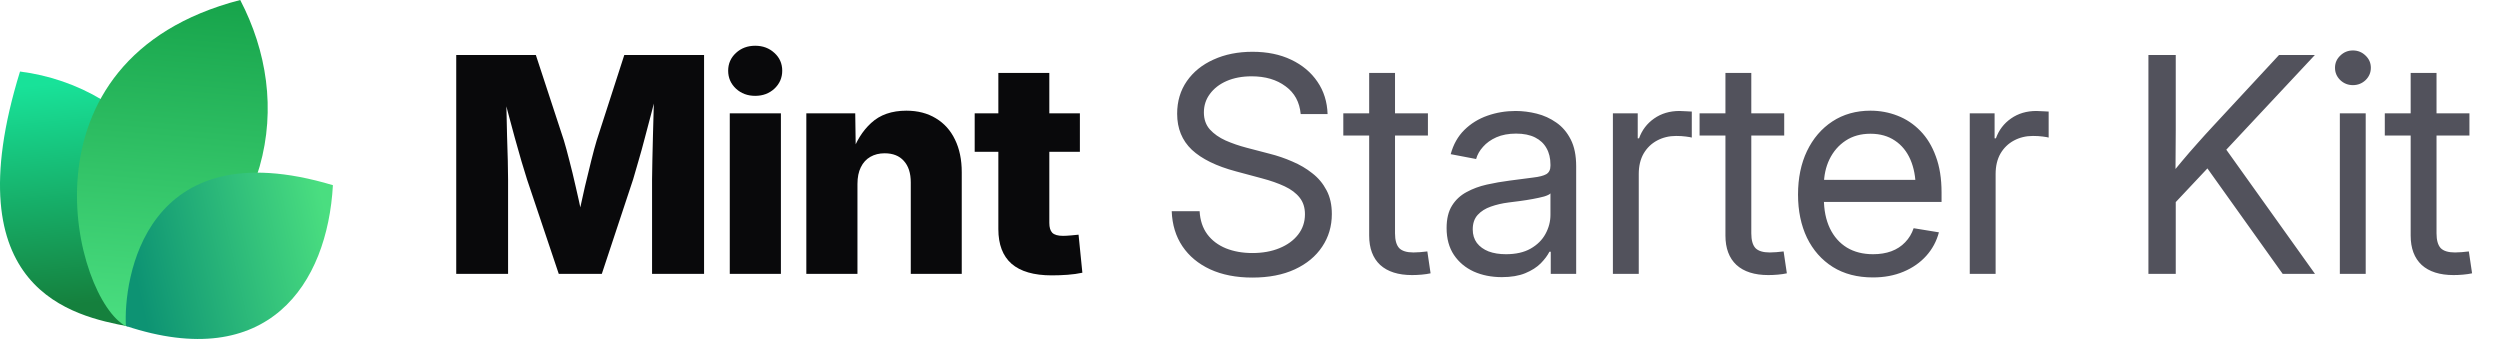
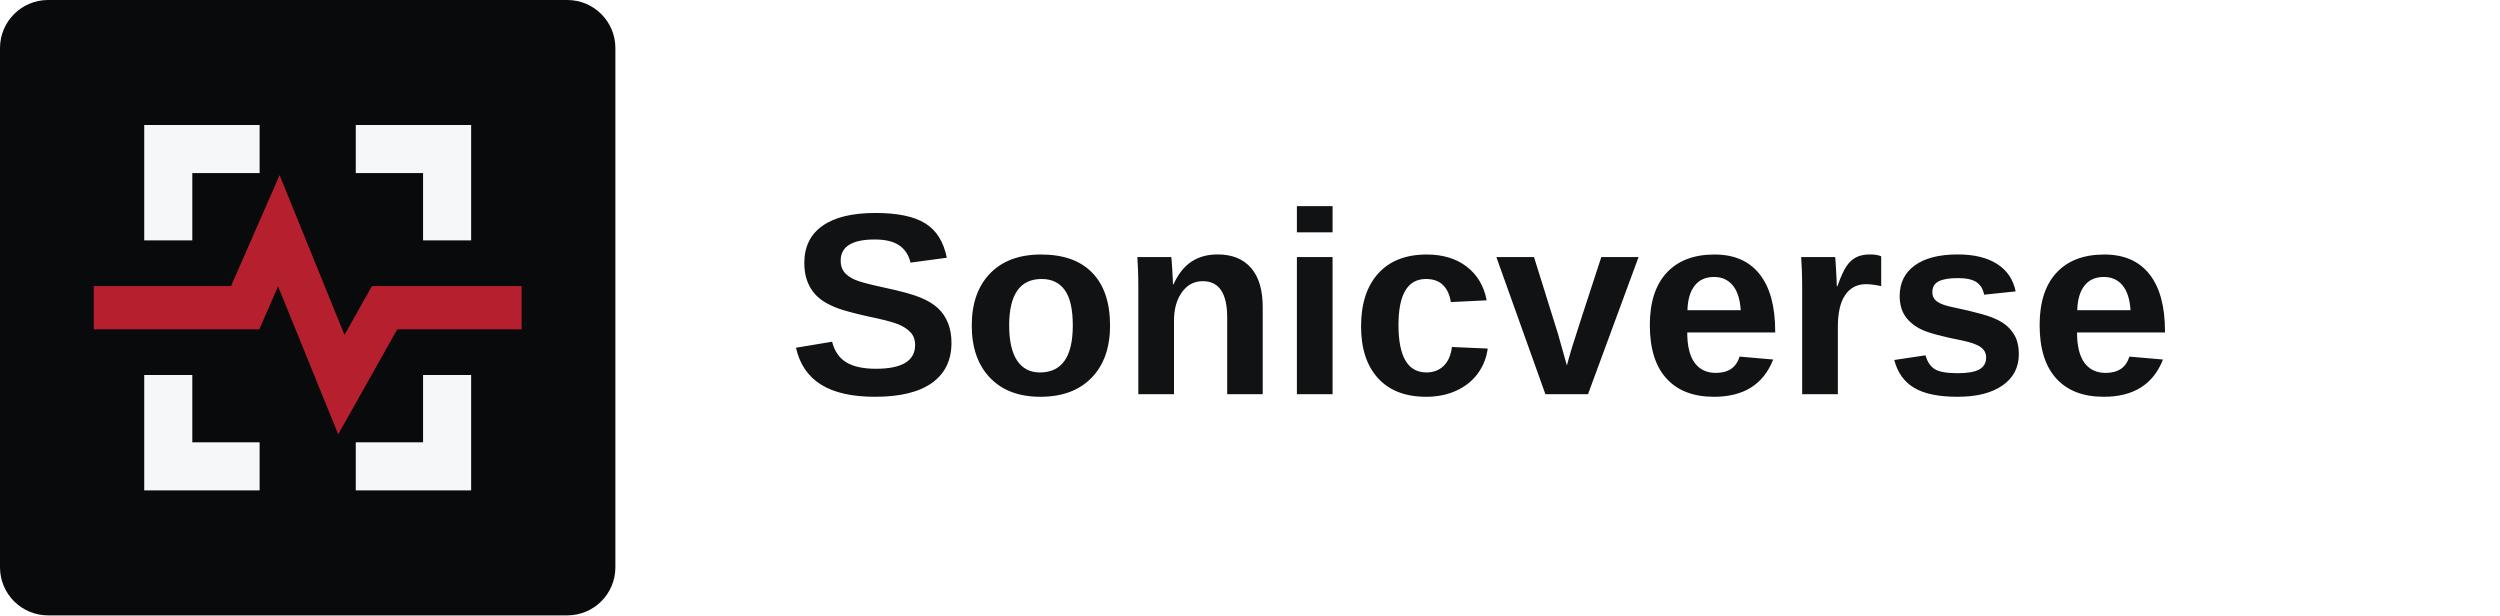
- <svg xmlns="http://www.w3.org/2000/svg" width="177" height="24" viewBox="0 0 177 24" fill="none">
-   <path d="M9.061 23.108C5.268 22.377 -3.391 20.627 1.417 5.064C9.634 6.099 16.973 14.064 9.061 23.108Z" fill="url(#paint0_linear_17557_2020)" />
-   <path d="M8.919 23.094C5.276 21.222 0.784 4.209 17.007 0C20.757 7.193 19.621 16.545 8.919 23.094Z" fill="url(#paint1_linear_17557_2020)" />
-   <path d="M8.914 23.079C8.735 19.882 10.159 9.085 23.57 13.111C23.181 20.123 18.984 26.418 8.914 23.079Z" fill="url(#paint2_linear_17557_2020)" />
-   <path d="M32.301 19.392V3.894H37.938L39.925 9.948C40.036 10.315 40.164 10.787 40.31 11.362C40.462 11.938 40.611 12.552 40.757 13.204C40.91 13.855 41.048 14.483 41.173 15.086C41.305 15.682 41.412 16.192 41.495 16.615H40.695C40.771 16.192 40.871 15.682 40.996 15.086C41.128 14.49 41.267 13.866 41.412 13.214C41.565 12.562 41.714 11.948 41.86 11.373C42.005 10.79 42.133 10.315 42.244 9.948L44.2 3.894H49.848V19.392H46.166V12.704C46.166 12.357 46.173 11.917 46.187 11.383C46.2 10.849 46.214 10.27 46.228 9.646C46.249 9.022 46.266 8.391 46.28 7.753C46.301 7.115 46.311 6.519 46.311 5.964H46.623C46.485 6.561 46.332 7.181 46.166 7.826C45.999 8.471 45.833 9.102 45.666 9.719C45.507 10.336 45.351 10.901 45.198 11.414C45.053 11.928 44.928 12.357 44.824 12.704L42.608 19.392H39.561L37.314 12.704C37.203 12.357 37.072 11.928 36.919 11.414C36.773 10.901 36.614 10.34 36.441 9.729C36.274 9.112 36.104 8.481 35.931 7.836C35.764 7.192 35.608 6.567 35.463 5.964H35.827C35.834 6.512 35.844 7.105 35.858 7.743C35.872 8.374 35.886 9.005 35.9 9.636C35.92 10.26 35.938 10.839 35.952 11.373C35.965 11.907 35.972 12.351 35.972 12.704V19.392H32.301ZM51.668 19.392V8.024H55.288V19.392H51.668ZM53.468 6.786C52.927 6.786 52.473 6.616 52.105 6.276C51.738 5.93 51.554 5.507 51.554 5.007C51.554 4.508 51.738 4.088 52.105 3.749C52.473 3.409 52.927 3.239 53.468 3.239C54.009 3.239 54.463 3.409 54.83 3.749C55.198 4.082 55.382 4.501 55.382 5.007C55.382 5.507 55.198 5.93 54.83 6.276C54.463 6.616 54.009 6.786 53.468 6.786ZM60.708 13.027V19.392H57.088V8.024H60.551L60.593 10.967H60.281C60.593 10.024 61.061 9.268 61.685 8.7C62.309 8.124 63.138 7.836 64.171 7.836C64.975 7.836 65.672 8.017 66.262 8.377C66.851 8.731 67.302 9.234 67.614 9.885C67.933 10.537 68.092 11.307 68.092 12.194V19.392H64.483V12.912C64.483 12.26 64.32 11.754 63.994 11.394C63.675 11.033 63.221 10.853 62.632 10.853C62.25 10.853 61.914 10.936 61.623 11.102C61.332 11.269 61.106 11.515 60.947 11.841C60.787 12.16 60.708 12.555 60.708 13.027ZM76.456 8.024V10.749H69.008V8.024H76.456ZM70.683 5.163H74.292V15.783C74.292 16.102 74.361 16.334 74.5 16.48C74.646 16.625 74.899 16.698 75.259 16.698C75.405 16.698 75.596 16.688 75.831 16.667C76.074 16.646 76.251 16.629 76.362 16.615L76.632 19.309C76.313 19.378 75.963 19.427 75.582 19.455C75.207 19.482 74.836 19.496 74.469 19.496C73.2 19.496 72.25 19.222 71.619 18.674C70.995 18.127 70.683 17.308 70.683 16.22V5.163Z" fill="#09090B" />
-   <path d="M88.667 19.652C87.523 19.652 86.528 19.458 85.682 19.07C84.843 18.681 84.188 18.137 83.716 17.437C83.245 16.736 82.992 15.908 82.957 14.951H84.933C84.968 15.596 85.148 16.14 85.474 16.584C85.8 17.021 86.24 17.354 86.795 17.582C87.35 17.804 87.974 17.915 88.667 17.915C89.388 17.915 90.026 17.801 90.581 17.572C91.143 17.343 91.583 17.024 91.902 16.615C92.228 16.199 92.391 15.717 92.391 15.169C92.391 14.698 92.266 14.306 92.017 13.994C91.767 13.675 91.413 13.408 90.956 13.193C90.498 12.978 89.954 12.787 89.323 12.621L87.502 12.132C86.123 11.765 85.082 11.255 84.382 10.603C83.689 9.944 83.342 9.095 83.342 8.055C83.342 7.174 83.571 6.404 84.028 5.746C84.486 5.087 85.117 4.577 85.921 4.217C86.726 3.849 87.645 3.666 88.678 3.666C89.718 3.666 90.63 3.853 91.413 4.227C92.204 4.602 92.824 5.122 93.275 5.787C93.726 6.446 93.965 7.209 93.993 8.076H92.089C92.013 7.23 91.656 6.574 91.018 6.11C90.387 5.638 89.586 5.403 88.615 5.403C87.95 5.403 87.36 5.513 86.847 5.735C86.341 5.957 85.946 6.262 85.661 6.651C85.377 7.032 85.235 7.469 85.235 7.961C85.235 8.447 85.377 8.849 85.661 9.168C85.946 9.48 86.317 9.74 86.774 9.948C87.232 10.149 87.724 10.319 88.251 10.457L89.884 10.884C90.439 11.023 90.977 11.206 91.496 11.435C92.023 11.657 92.495 11.934 92.911 12.267C93.334 12.593 93.67 12.995 93.92 13.474C94.17 13.945 94.294 14.504 94.294 15.149C94.294 16.015 94.066 16.788 93.608 17.468C93.157 18.148 92.512 18.681 91.673 19.07C90.834 19.458 89.832 19.652 88.667 19.652ZM101.097 8.024V9.594H95.106V8.024H101.097ZM96.937 5.163H98.767V16.521C98.767 17 98.865 17.347 99.059 17.562C99.26 17.77 99.6 17.874 100.078 17.874C100.21 17.874 100.366 17.867 100.546 17.853C100.733 17.832 100.903 17.815 101.056 17.801L101.285 19.351C101.097 19.392 100.886 19.423 100.65 19.444C100.414 19.465 100.189 19.475 99.974 19.475C98.996 19.475 98.244 19.236 97.717 18.758C97.197 18.272 96.937 17.579 96.937 16.677V5.163ZM106.33 19.621C105.595 19.621 104.932 19.489 104.343 19.226C103.754 18.955 103.285 18.564 102.939 18.05C102.592 17.53 102.419 16.896 102.419 16.147C102.419 15.495 102.547 14.965 102.804 14.556C103.06 14.146 103.403 13.828 103.833 13.599C104.263 13.363 104.742 13.186 105.269 13.068C105.796 12.95 106.333 12.857 106.881 12.787C107.574 12.69 108.132 12.617 108.555 12.569C108.978 12.52 109.287 12.441 109.481 12.33C109.675 12.212 109.772 12.014 109.772 11.737V11.654C109.772 11.203 109.679 10.815 109.492 10.489C109.311 10.163 109.041 9.91 108.68 9.729C108.32 9.549 107.872 9.459 107.338 9.459C106.805 9.459 106.34 9.546 105.945 9.719C105.556 9.892 105.241 10.118 104.998 10.395C104.755 10.665 104.593 10.953 104.509 11.258L102.71 10.915C102.897 10.222 103.22 9.65 103.677 9.199C104.135 8.748 104.679 8.412 105.31 8.19C105.941 7.968 106.607 7.857 107.307 7.857C107.8 7.857 108.295 7.92 108.795 8.044C109.301 8.169 109.765 8.381 110.188 8.679C110.611 8.97 110.951 9.369 111.208 9.875C111.464 10.374 111.593 11.005 111.593 11.768V19.392H109.793V17.822H109.7C109.568 18.085 109.363 18.359 109.086 18.643C108.809 18.921 108.444 19.153 107.994 19.34C107.543 19.527 106.988 19.621 106.33 19.621ZM106.621 17.998C107.321 17.998 107.904 17.867 108.368 17.603C108.84 17.333 109.19 16.986 109.419 16.563C109.654 16.133 109.772 15.682 109.772 15.211V13.692C109.703 13.769 109.554 13.841 109.325 13.911C109.096 13.973 108.829 14.032 108.524 14.088C108.226 14.143 107.921 14.192 107.609 14.233C107.304 14.275 107.033 14.309 106.798 14.337C106.354 14.393 105.938 14.49 105.549 14.628C105.168 14.76 104.86 14.954 104.624 15.211C104.388 15.467 104.27 15.811 104.27 16.241C104.27 16.615 104.367 16.934 104.561 17.198C104.762 17.461 105.04 17.662 105.393 17.801C105.747 17.933 106.156 17.998 106.621 17.998ZM114.193 19.392V8.024H115.951V9.792H116.045C116.253 9.209 116.61 8.741 117.116 8.388C117.622 8.034 118.219 7.857 118.905 7.857C119.058 7.857 119.217 7.864 119.384 7.878C119.55 7.885 119.682 7.892 119.779 7.899V9.74C119.716 9.719 119.578 9.695 119.363 9.667C119.155 9.639 118.922 9.625 118.666 9.625C118.174 9.625 117.726 9.733 117.324 9.948C116.922 10.163 116.603 10.471 116.367 10.874C116.138 11.276 116.024 11.758 116.024 12.319V19.392H114.193ZM126.322 8.024V9.594H120.33V8.024H126.322ZM122.161 5.163H123.992V16.521C123.992 17 124.089 17.347 124.283 17.562C124.484 17.77 124.824 17.874 125.302 17.874C125.434 17.874 125.59 17.867 125.77 17.853C125.958 17.832 126.127 17.815 126.28 17.801L126.509 19.351C126.322 19.392 126.11 19.423 125.874 19.444C125.639 19.465 125.413 19.475 125.198 19.475C124.221 19.475 123.468 19.236 122.941 18.758C122.421 18.272 122.161 17.579 122.161 16.677V5.163ZM132.604 19.642C131.502 19.642 130.555 19.396 129.765 18.903C128.974 18.404 128.364 17.714 127.934 16.834C127.511 15.946 127.3 14.927 127.3 13.775C127.3 12.611 127.511 11.584 127.934 10.697C128.364 9.802 128.964 9.102 129.734 8.596C130.51 8.089 131.408 7.836 132.428 7.836C133.1 7.836 133.738 7.954 134.341 8.19C134.952 8.426 135.489 8.783 135.954 9.261C136.425 9.74 136.793 10.343 137.056 11.071C137.327 11.792 137.462 12.645 137.462 13.63V14.296H128.433V12.735H136.463L135.631 13.297C135.631 12.541 135.506 11.876 135.257 11.3C135.007 10.725 134.643 10.277 134.165 9.958C133.686 9.632 133.107 9.469 132.428 9.469C131.748 9.469 131.162 9.632 130.67 9.958C130.177 10.284 129.796 10.725 129.526 11.279C129.262 11.827 129.13 12.441 129.13 13.12V14.046C129.13 14.864 129.273 15.572 129.557 16.168C129.841 16.757 130.243 17.211 130.763 17.53C131.283 17.842 131.901 17.998 132.615 17.998C133.093 17.998 133.523 17.929 133.905 17.79C134.293 17.645 134.619 17.433 134.882 17.156C135.153 16.879 135.354 16.546 135.486 16.157L137.275 16.449C137.108 17.08 136.81 17.634 136.38 18.113C135.95 18.591 135.413 18.966 134.768 19.236C134.123 19.507 133.402 19.642 132.604 19.642ZM139.459 19.392V8.024H141.217V9.792H141.311C141.519 9.209 141.876 8.741 142.382 8.388C142.888 8.034 143.485 7.857 144.171 7.857C144.324 7.857 144.483 7.864 144.649 7.878C144.816 7.885 144.948 7.892 145.045 7.899V9.74C144.982 9.719 144.844 9.695 144.629 9.667C144.421 9.639 144.188 9.625 143.932 9.625C143.439 9.625 142.992 9.733 142.59 9.948C142.188 10.163 141.869 10.471 141.633 10.874C141.404 11.276 141.29 11.758 141.29 12.319V19.392H139.459ZM153.429 14.961V12.715C153.783 12.257 154.136 11.82 154.49 11.404C154.844 10.981 155.204 10.565 155.572 10.156C155.939 9.74 156.314 9.327 156.695 8.918L161.355 3.894H163.893L157.277 10.967H157.184L153.429 14.961ZM152.108 19.392V3.894H154.043V9.241L154.022 12.559L154.043 13.505V19.392H152.108ZM161.615 19.392L155.967 11.477L157.173 9.969L163.903 19.392H161.615ZM165.661 19.392V8.024H167.492V19.392H165.661ZM166.587 6.027C166.24 6.027 165.942 5.909 165.692 5.673C165.443 5.43 165.318 5.139 165.318 4.799C165.318 4.459 165.443 4.172 165.692 3.936C165.942 3.693 166.24 3.572 166.587 3.572C166.934 3.572 167.232 3.693 167.482 3.936C167.731 4.172 167.856 4.459 167.856 4.799C167.856 5.139 167.731 5.43 167.482 5.673C167.232 5.909 166.934 6.027 166.587 6.027ZM174.836 8.024V9.594H168.844V8.024H174.836ZM170.675 5.163H172.506V16.521C172.506 17 172.603 17.347 172.797 17.562C172.998 17.77 173.338 17.874 173.816 17.874C173.948 17.874 174.104 17.867 174.284 17.853C174.472 17.832 174.641 17.815 174.794 17.801L175.023 19.351C174.836 19.392 174.624 19.423 174.388 19.444C174.153 19.465 173.927 19.475 173.712 19.475C172.735 19.475 171.982 19.236 171.455 18.758C170.935 18.272 170.675 17.579 170.675 16.677V5.163Z" fill="#52525C" />
-   <defs>
-     <linearGradient id="paint0_linear_17557_2020" x1="3.776" y1="5.916" x2="5.232" y2="21.559" gradientUnits="userSpaceOnUse">
-       <stop stop-color="#18E299" />
-       <stop offset="1" stop-color="#15803D" />
-     </linearGradient>
-     <linearGradient id="paint1_linear_17557_2020" x1="12.171" y1="-0.718" x2="10.19" y2="22.983" gradientUnits="userSpaceOnUse">
-       <stop stop-color="#16A34A" />
-       <stop offset="1" stop-color="#4ADE80" />
-     </linearGradient>
-     <linearGradient id="paint2_linear_17557_2020" x1="23.133" y1="15.353" x2="9.338" y2="18.52" gradientUnits="userSpaceOnUse">
-       <stop stop-color="#4ADE80" />
-       <stop offset="1" stop-color="#0D9373" />
-     </linearGradient>
-   </defs>
+ <svg xmlns="http://www.w3.org/2000/svg" viewBox="0 0 520 128" role="img" aria-labelledby="title">
+   <rect width="128" height="128" rx="10" fill="#090a0c" />
+   <path d="M30 26h24v10H40v14H30V26Zm44 0h24v24H88V36H74V26ZM30 78h10v14h14v10H30V78Zm58 0h10v24H74V92h14V78Z" fill="#f6f7f8" />
+   <path d="M24 64h27l7-16 13 32 9-16h24" fill="none" stroke="#b51f2e" stroke-width="9" stroke-linecap="square" stroke-linejoin="miter" />
+   <text x="164" y="82" fill="#101214" font-family="Arial, Helvetica, sans-serif" font-size="54" font-weight="700" letter-spacing="0">Sonicverse</text>
</svg>
